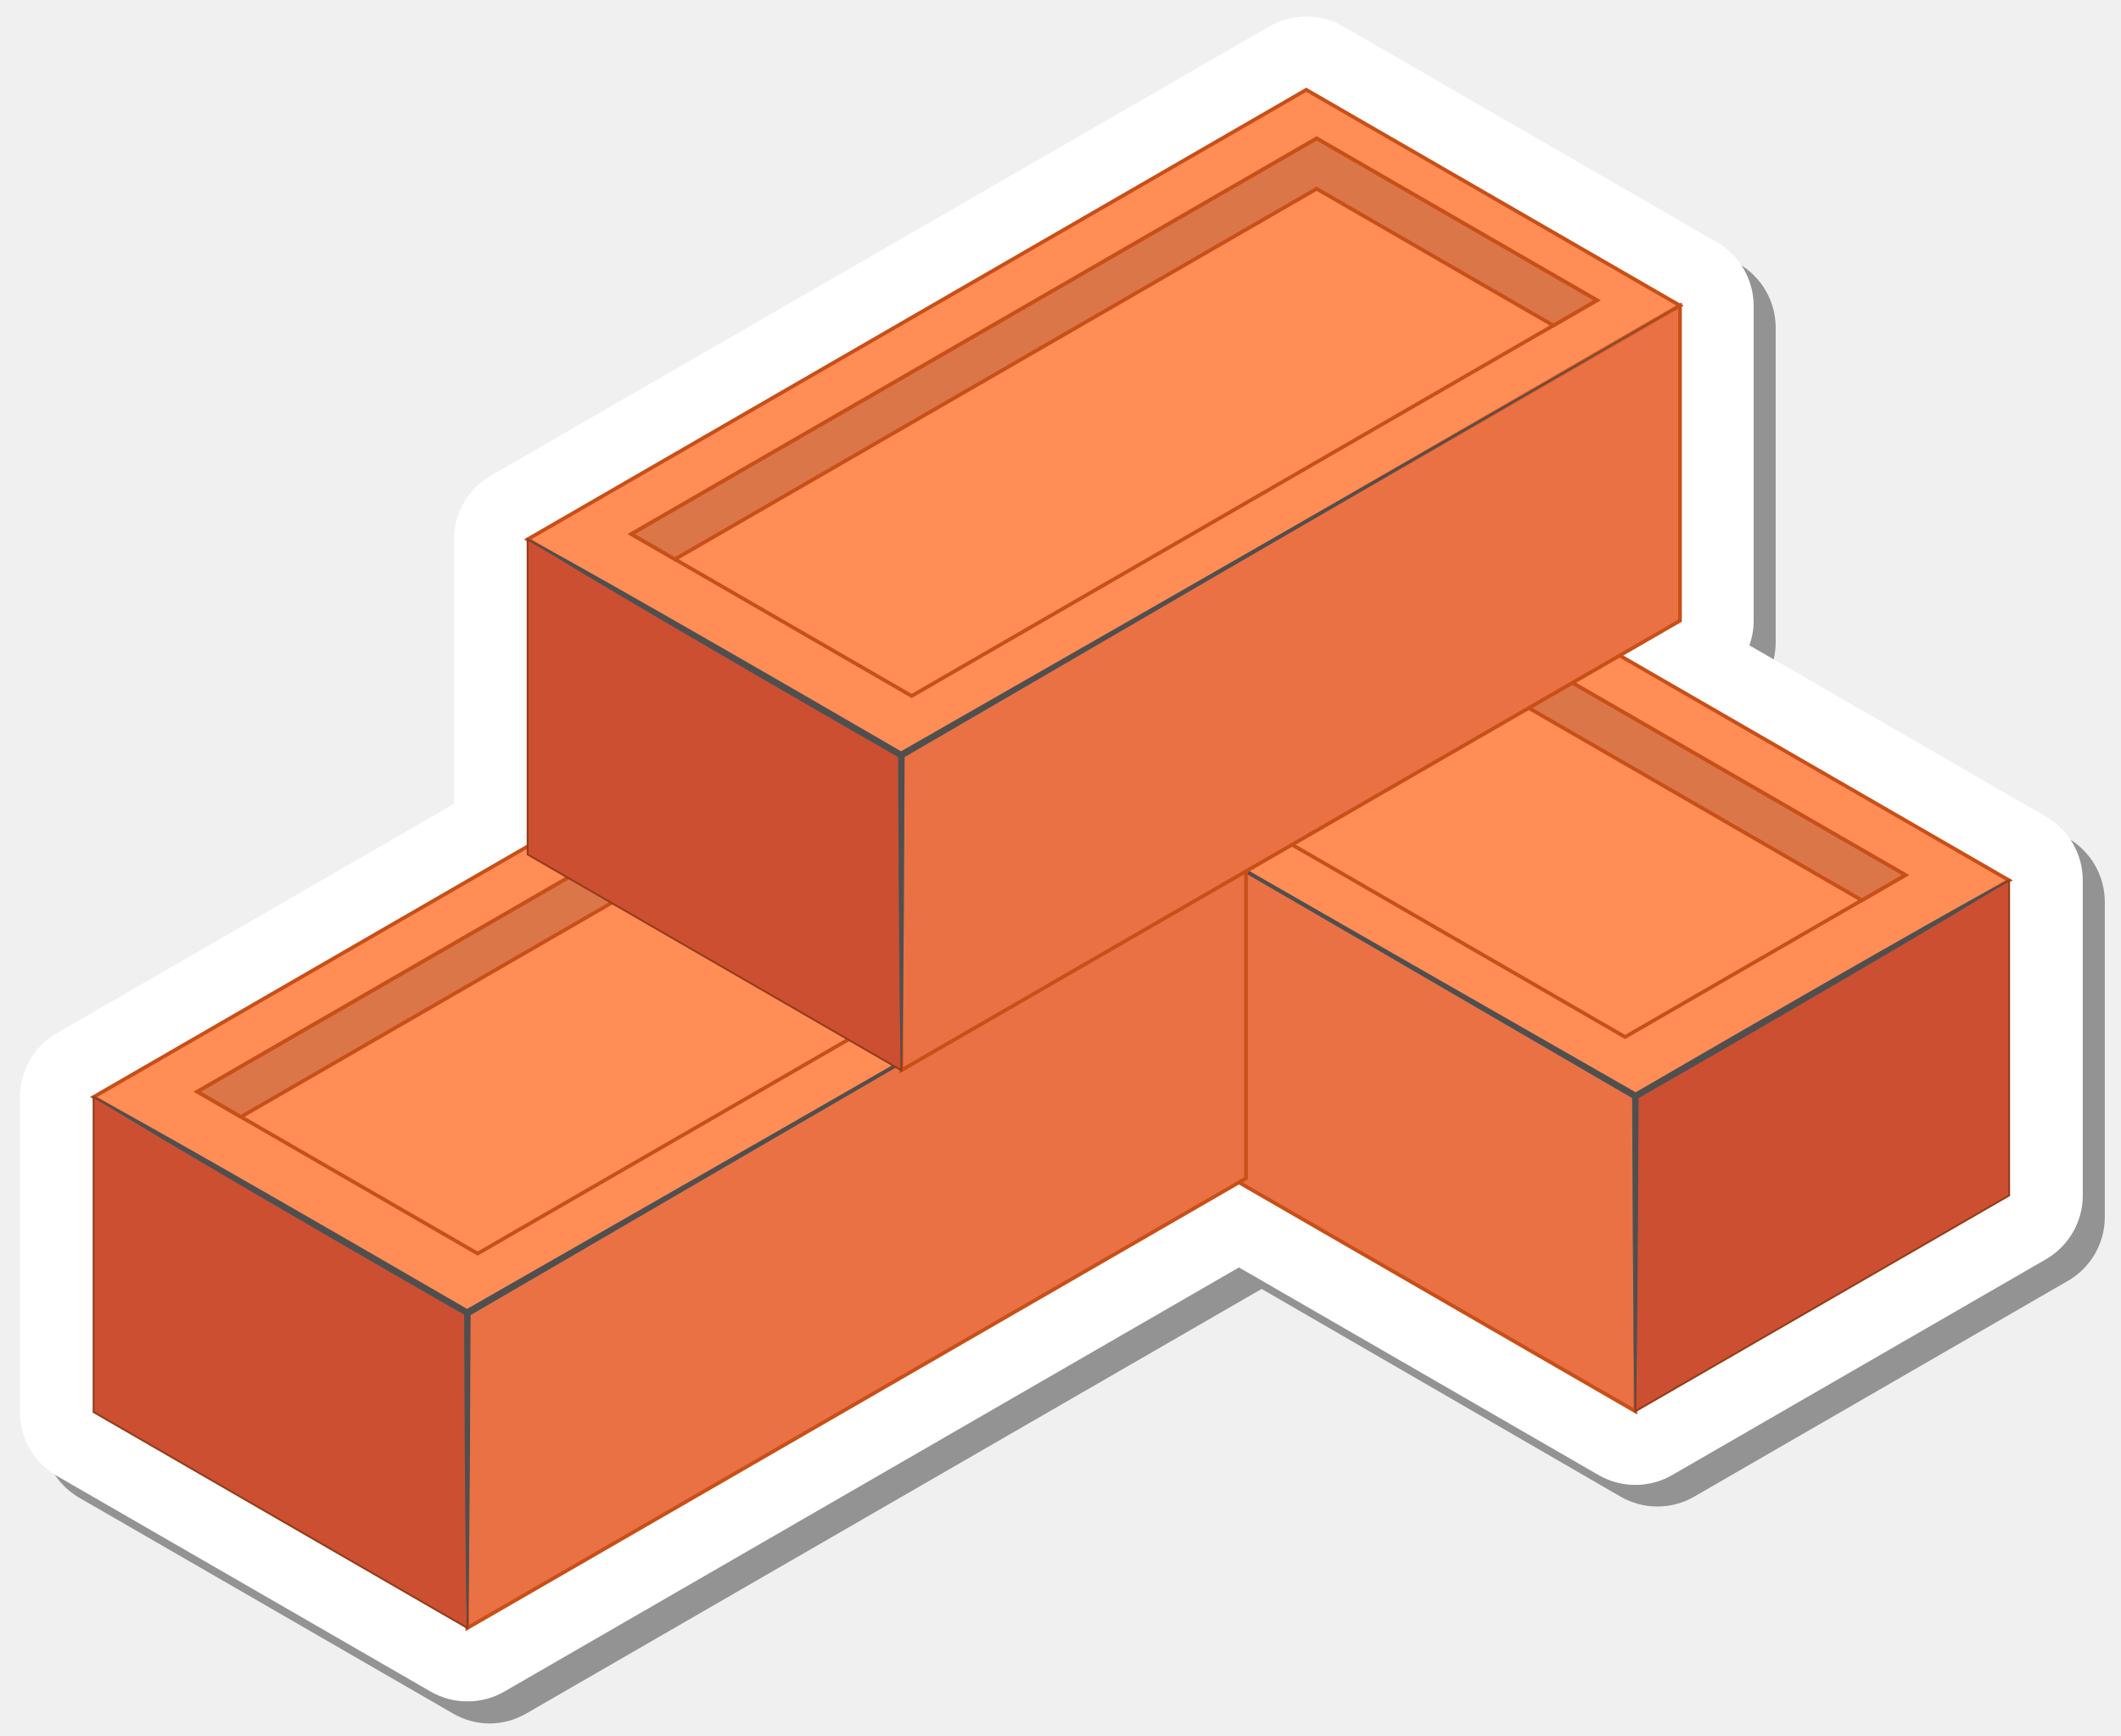
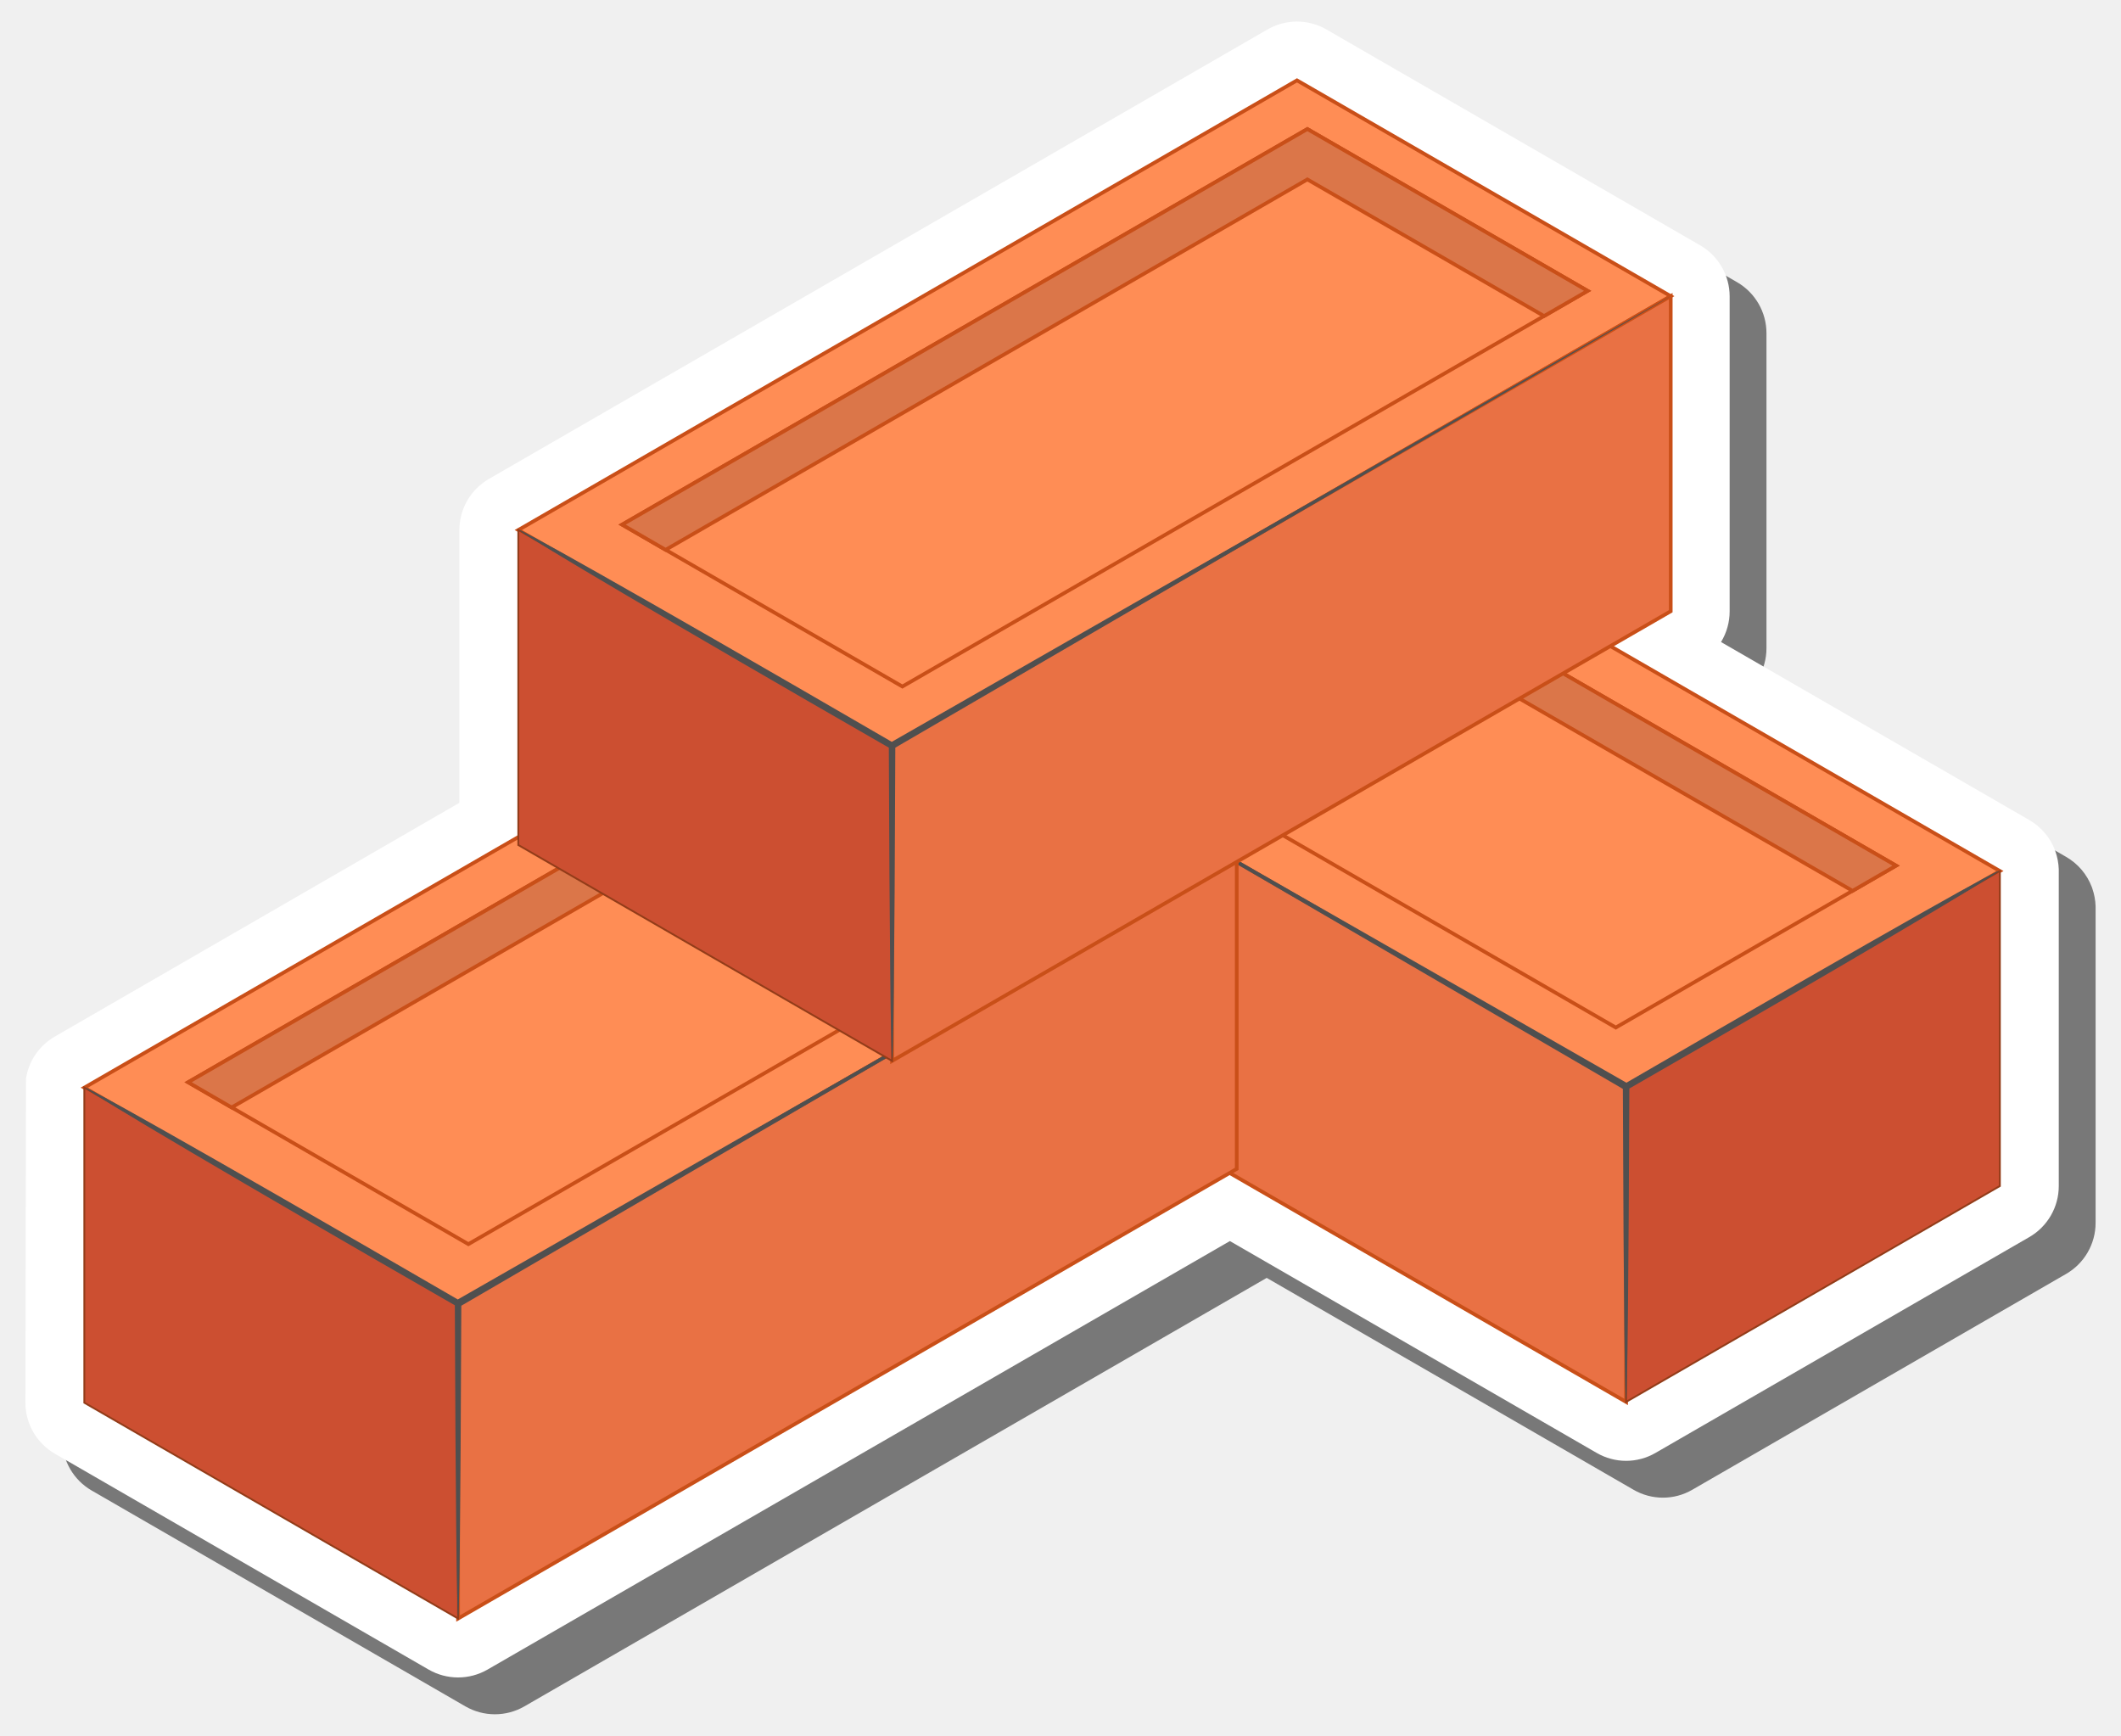
<svg xmlns="http://www.w3.org/2000/svg" id="Layer_1" data-name="Layer 1" width="288" height="235.66" viewBox="0 0 288 235.66">
  <defs>
    <style>
      .cls-1 {
        opacity: 0.5;
      }

      .cls-2 {
-         fill: #353535;
+         fill: #fff;
      }

      .cls-3 {
-         fill: #fff;
-       }
- 
-       .cls-4 {
        fill: #ff8d55;
      }

-       .cls-4, .cls-5, .cls-8 {
+       .cls-3, .cls-4, .cls-7 {
        stroke: #c94f18;
        stroke-width: 0.5px;
      }

-       .cls-4, .cls-5, .cls-6, .cls-8 {
+       .cls-3, .cls-4, .cls-5, .cls-7 {
        stroke-miterlimit: 10;
      }

-       .cls-5 {
+       .cls-4 {
        fill: #e97144;
      }

-       .cls-6 {
+       .cls-5 {
        fill: #cc4f31;
        stroke: #933c19;
        stroke-width: 0.25px;
      }

-       .cls-7 {
+       .cls-6 {
        fill: #4f4f4f;
      }

-       .cls-8 {
+       .cls-7 {
        fill: #db7649;
      }
    </style>
  </defs>
  <g>
-     <g class="cls-1">
-       <path class="cls-2" d="M66.54,234a9.9,9.9,0,0,1-5-1.34l-50.76-29.3a10,10,0,0,1-5-8.66l0-43.61,0-.45a10,10,0,0,1,3.88-6.7l.06,0c.31-.23.64-.44,1-.64l53.94-31.14v-36a10,10,0,0,1,1.14-4.58l0-.06a10,10,0,0,1,3.83-4l105.73-61a10,10,0,0,1,10,0l50.75,29.3a10,10,0,0,1,5,8.66V87.2a9.91,9.91,0,0,1-.58,3.35l40.27,23.25a10,10,0,0,1,5,8.65v42.79a10,10,0,0,1-5,8.66l-50.75,29.3a10,10,0,0,1-10,0L171.31,175l-99.77,57.6A10,10,0,0,1,66.54,234Z" />
-     </g>
-     <path class="cls-3" d="M63.46,231a9.92,9.92,0,0,1-5-1.34L7.71,200.38a10,10,0,0,1-5-8.66V148.94a10,10,0,0,1,5-8.66l53.93-31.13v-36a10,10,0,0,1,5-8.57l105.73-61a10,10,0,0,1,10,0l50.75,29.3a10,10,0,0,1,5,8.66V84.27a9.91,9.91,0,0,1-.58,3.35l40.27,23.25a10,10,0,0,1,5,8.63v42.81a10,10,0,0,1-5,8.66l-50.75,29.3a10,10,0,0,1-10,0l-48.83-28.19-99.77,57.6A9.92,9.92,0,0,1,63.46,231Z" />
+     <path class="cls-1" d="M67.2,232.75a8,8,0,0,1-4-1.07L12.45,202.37a8,8,0,0,1-4-6.92l.08-43.91v-.1a8,8,0,0,1,3.91-5.7L67.38,114V76.94a8,8,0,0,1,4-6.91L177.11,9a8,8,0,0,1,8,0l50.75,29.31a8,8,0,0,1,4,6.92V88a8,8,0,0,1-1.17,4.17l41.86,24.17a8,8,0,0,1,3.48,4.08l.07.2a8.16,8.16,0,0,1,.45,2.41v43a8,8,0,0,1-4,6.93l-50.75,29.3a7.95,7.95,0,0,1-8,0L172,173.5,71.2,231.68A8,8,0,0,1,67.2,232.75Z" />
+     <path class="cls-2" d="M62.2,227.75a8,8,0,0,1-4-1.07L7.45,197.37a8,8,0,0,1-4-6.92l.08-43.91v-.1a8,8,0,0,1,3.91-5.7L62.38,109V71.94a8,8,0,0,1,4-6.91L172.11,4a8,8,0,0,1,8,0l50.75,29.31a8,8,0,0,1,4,6.92V83a8,8,0,0,1-1.17,4.17l41.86,24.17a8,8,0,0,1,3.48,4.08l.07.2a8.16,8.16,0,0,1,.45,2.41v43a8,8,0,0,1-4,6.93l-50.75,29.3a7.95,7.95,0,0,1-8,0L167,168.5,66.2,226.68A8,8,0,0,1,62.2,227.75Z" />
    <g>
      <g>
-         <polygon class="cls-4" points="167.08 58.49 116.33 87.79 222.06 148.84 272.81 119.53 167.08 58.49" />
-         <polygon class="cls-5" points="116.33 87.79 116.33 130.57 222.06 191.61 222.06 148.84 116.33 87.79" />
-         <polygon class="cls-6" points="272.81 119.53 272.81 162.31 222.06 191.61 222.06 148.84 272.81 119.53" />
-         <path class="cls-7" d="M222.1,148.3c73.82-42.85,60.59-33.78.4.79-.19,52.06-.66,60.29-.88,0C81.9,67.73,80.4,67.24,222.1,148.3Z" />
-         <polygon class="cls-4" points="258.73 118.81 165.67 65.1 127.62 87.07 220.66 140.79 258.73 118.81" />
-         <polygon class="cls-8" points="127.62 87.07 133.53 90.49 165.67 71.93 252.81 122.23 258.73 118.81 165.67 65.1 127.62 87.07" />
+         <polygon class="cls-3" points="165.82 57.21 115.07 86.51 220.8 147.56 271.55 118.26 165.82 57.21" />
+         <polygon class="cls-4" points="115.07 86.51 115.07 129.29 220.8 190.34 220.8 147.56 115.07 86.51" />
+         <polygon class="cls-5" points="271.55 118.26 271.55 161.03 220.8 190.34 220.8 147.56 271.55 118.26" />
+         <path class="cls-6" d="M220.84,147c73.82-42.85,60.59-33.78.4.79-.19,52.06-.67,60.3-.88.05C80.64,66.45,79.14,66,220.84,147Z" />
+         <polygon class="cls-3" points="257.46 117.53 164.41 63.82 126.36 85.79 219.4 139.51 257.46 117.53" />
+         <polygon class="cls-7" points="126.36 85.79 132.27 89.21 164.41 70.66 251.55 120.95 257.46 117.53 164.41 63.82 126.36 85.79" />
      </g>
      <g>
-         <polygon class="cls-4" points="118.44 87.9 169.19 117.2 63.46 178.25 12.71 148.94 118.44 87.9" />
-         <polygon class="cls-5" points="169.19 117.2 169.19 159.98 63.46 221.03 63.46 178.25 169.19 117.2" />
-         <polygon class="cls-6" points="12.71 148.94 12.71 191.72 63.46 221.03 63.46 178.25 12.71 148.94" />
-         <path class="cls-7" d="M63.42,177.71c-73.82-42.85-60.59-33.78-.4.79.19,52.06.67,60.29.88.05C203.62,97.14,205.12,96.65,63.42,177.71Z" />
-         <polygon class="cls-4" points="26.8 148.22 119.85 94.51 157.9 116.48 64.86 170.2 26.8 148.22" />
-         <polygon class="cls-8" points="157.9 116.48 151.99 119.9 119.85 101.34 32.71 151.64 26.8 148.22 119.85 94.51 157.9 116.48" />
+         <polygon class="cls-3" points="117.18 86.62 167.93 115.92 62.2 176.97 11.45 147.67 117.18 86.62" />
+         <polygon class="cls-4" points="167.93 115.92 167.93 158.7 62.2 219.75 62.2 176.97 167.93 115.92" />
+         <polygon class="cls-5" points="11.45 147.67 11.45 190.45 62.2 219.75 62.2 176.97 11.45 147.67" />
+         <path class="cls-6" d="M62.16,176.43c-73.82-42.84-60.59-33.77-.4.79.19,52.06.66,60.3.88.06C202.36,95.86,203.86,95.37,62.16,176.43Z" />
+         <polygon class="cls-3" points="25.54 146.94 118.59 93.23 156.64 115.2 63.6 168.92 25.54 146.94" />
+         <polygon class="cls-7" points="156.64 115.2 150.73 118.62 118.59 100.07 31.45 150.36 25.54 146.94 118.59 93.23 156.64 115.2" />
      </g>
      <g>
-         <polygon class="cls-4" points="177.37 12.19 228.12 41.49 122.39 102.53 71.64 73.23 177.37 12.19" />
-         <polygon class="cls-5" points="228.12 41.49 228.12 84.27 122.39 145.31 122.39 102.53 228.12 41.49" />
-         <polygon class="cls-6" points="71.64 73.23 71.64 116.01 122.39 145.31 122.39 102.53 71.64 73.23" />
-         <path class="cls-7" d="M122.35,102c-73.82-42.85-60.59-33.78-.4.79.19,52.06.67,60.29.88,0C262.56,21.43,264.05,20.94,122.35,102Z" />
-         <polygon class="cls-4" points="85.73 72.51 178.78 18.8 216.84 40.77 123.79 94.49 85.73 72.51" />
-         <polygon class="cls-8" points="216.84 40.77 210.92 44.19 178.78 25.63 91.64 75.93 85.73 72.51 178.78 18.8 216.84 40.77" />
+         <polygon class="cls-3" points="176.11 10.91 226.86 40.21 121.13 101.26 70.38 71.96 176.11 10.91" />
+         <polygon class="cls-4" points="226.86 40.21 226.86 82.99 121.13 144.04 121.13 101.26 226.86 40.21" />
+         <polygon class="cls-5" points="70.38 71.96 70.38 114.73 121.13 144.04 121.13 101.26 70.38 71.96" />
+         <path class="cls-6" d="M121.09,100.72c-73.82-42.85-60.59-33.78-.4.79.19,52.06.67,60.3.88,0C261.3,20.15,262.79,19.66,121.09,100.72Z" />
+         <polygon class="cls-3" points="84.47 71.23 177.52 17.52 215.57 39.49 122.53 93.21 84.47 71.23" />
+         <polygon class="cls-7" points="215.58 39.49 209.66 42.91 177.52 24.36 90.38 74.65 84.47 71.23 177.52 17.52 215.58 39.49" />
      </g>
    </g>
  </g>
</svg>
